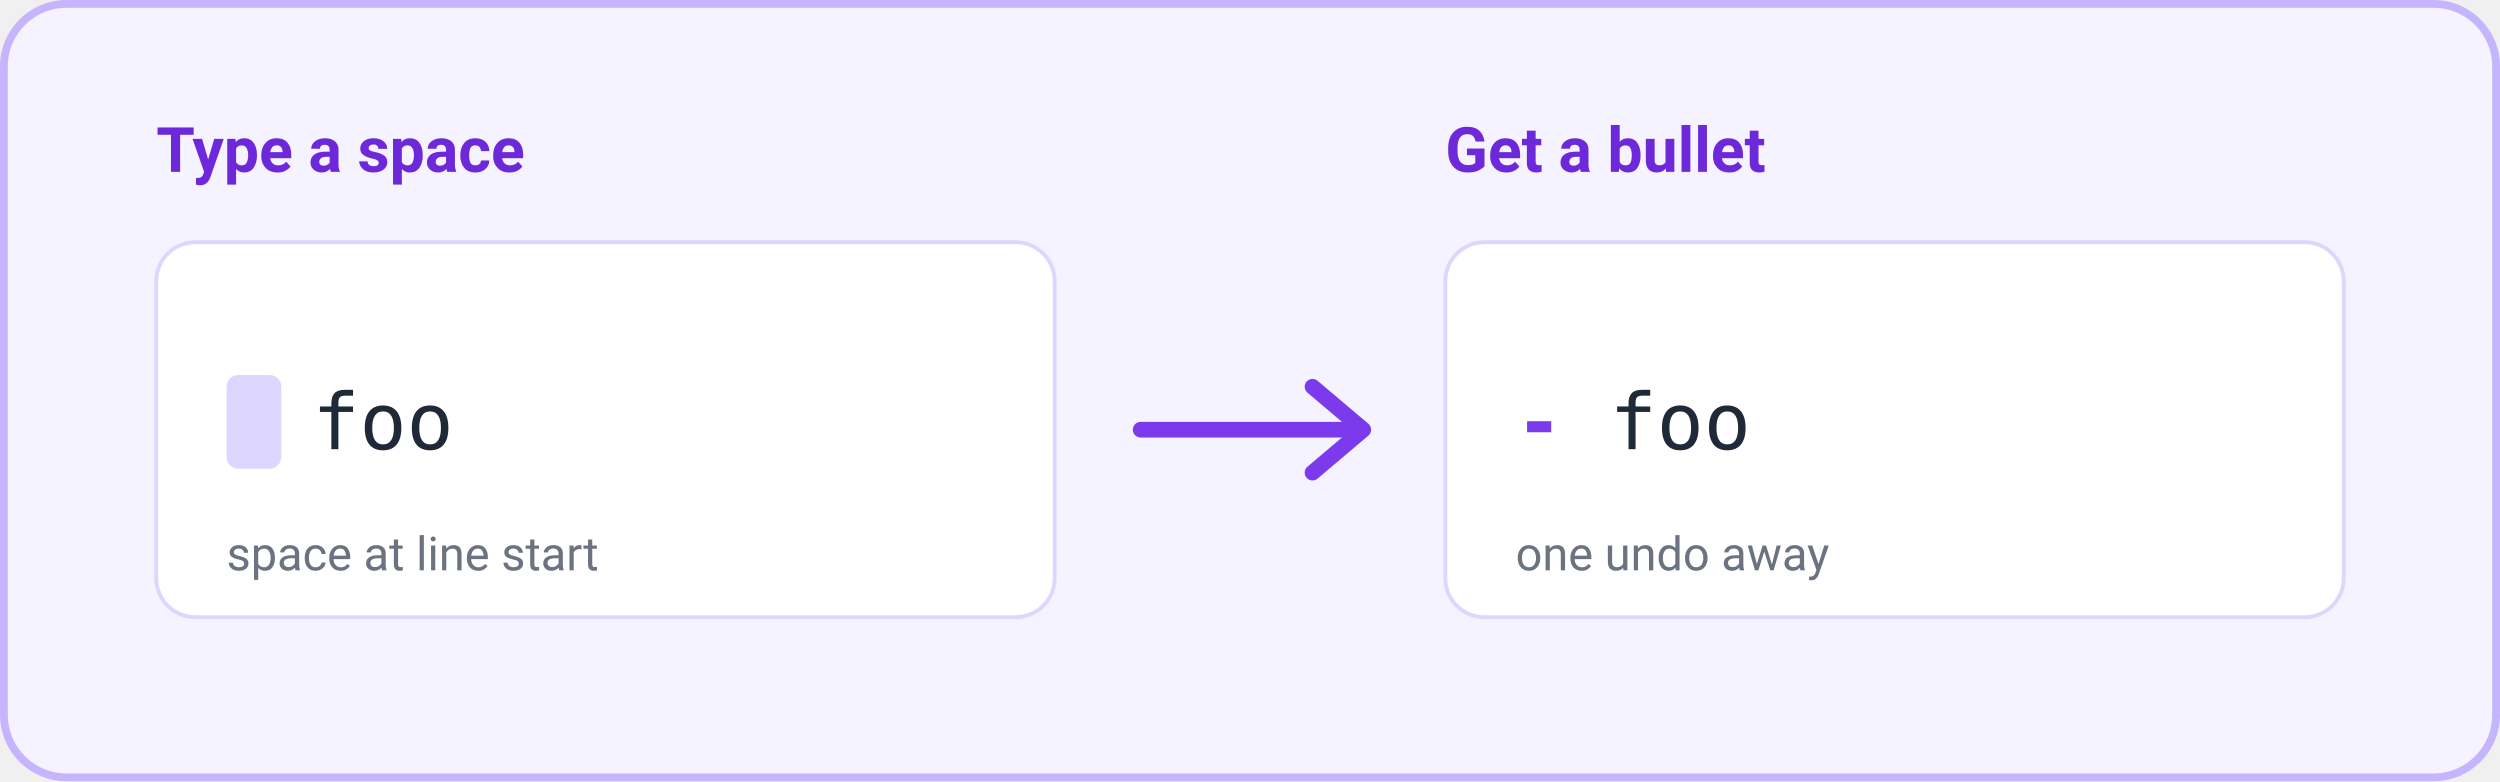
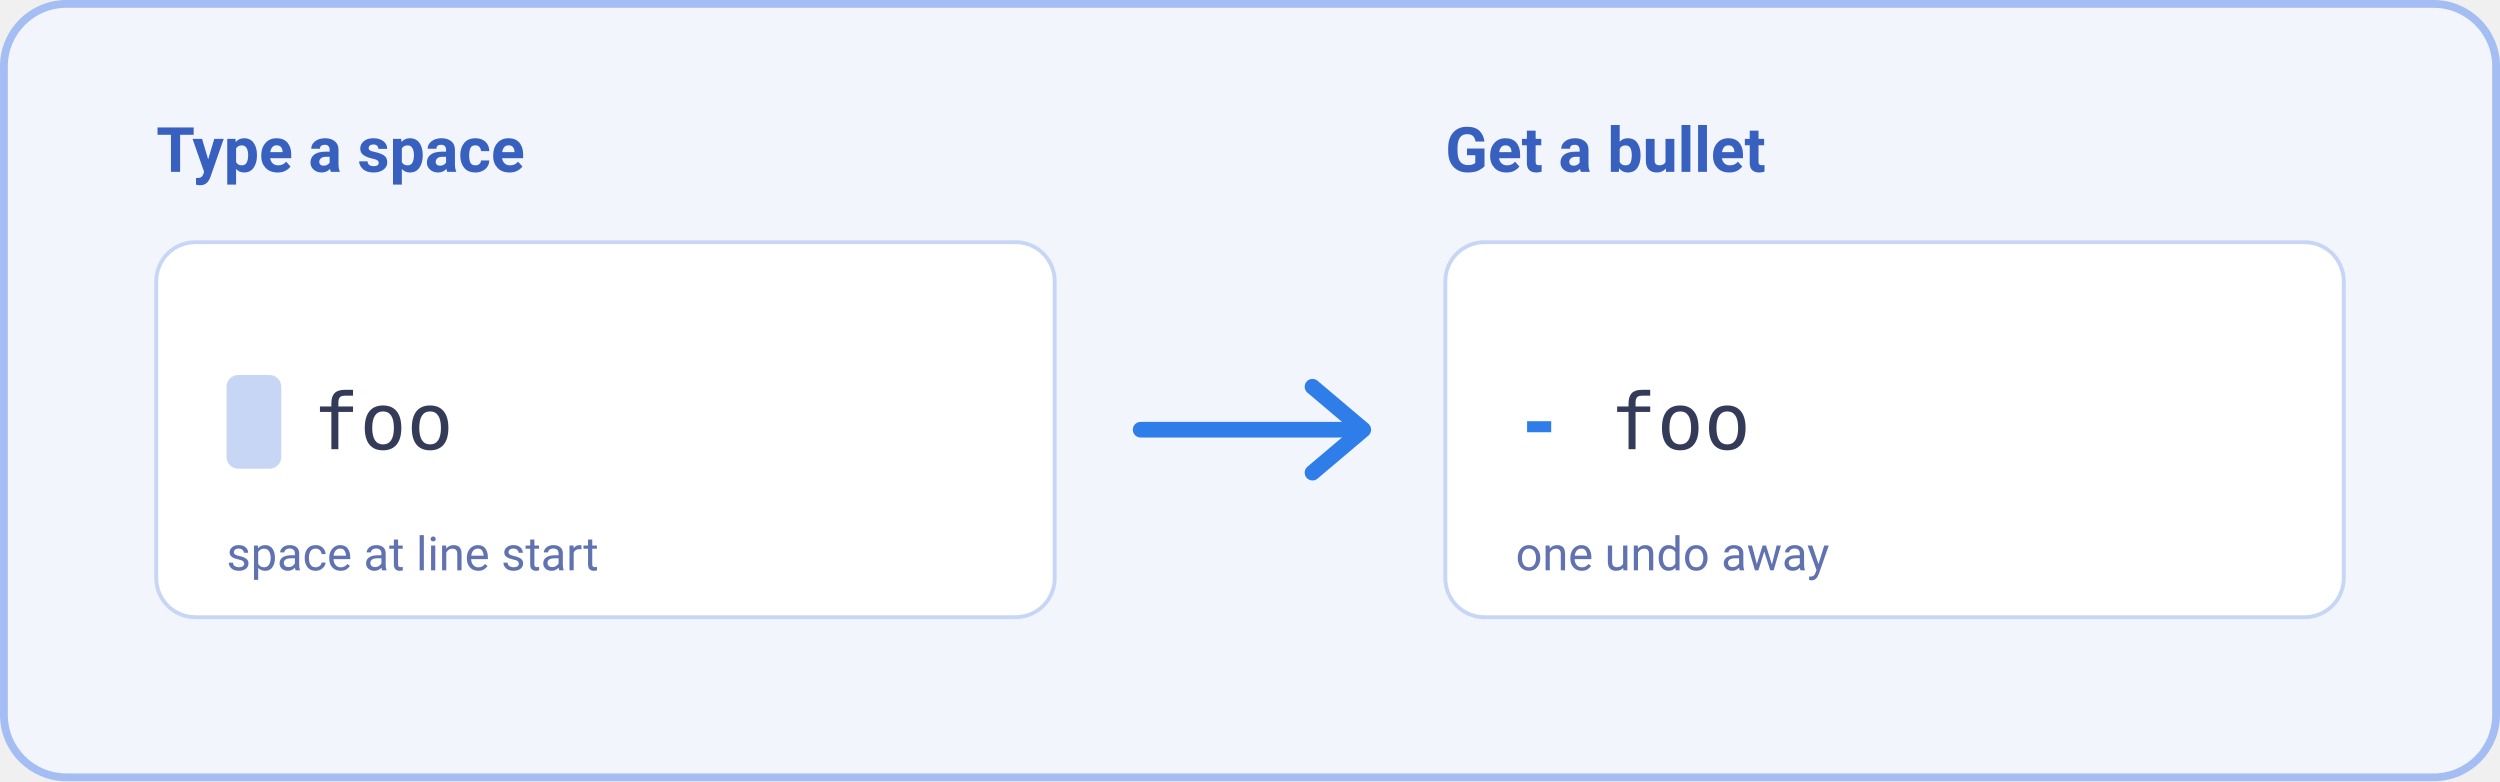
<svg xmlns="http://www.w3.org/2000/svg" viewBox="0 0 640 200" role="img" aria-label="Auto bullet: a space at the start of a line becomes a bullet" font-family="system-ui, -apple-system, &quot;Segoe UI&quot;, Roboto, sans-serif">
-   <style>@media (prefers-color-scheme: dark){.f1f2937{fill:#e6edf3} .f6b7280{fill:#9ca3af} .f6d28d9{fill:#c4b5fd} .f7c3aed{fill:#c4b5fd} .fddd6fe{fill:#3b2a6b} .ff5f3ff{fill:#1b1530} .fffffff{fill:#0d1117} .s7c3aed{stroke:#c4b5fd} .sc4b5fd{stroke:#6d28d9} .sddd6fe{stroke:#3b2a6b}}</style>
-   <rect class="ff5f3ff sc4b5fd" x="1" y="1" width="638" height="198" rx="16" fill="#f5f3ff" stroke="#c4b5fd" stroke-width="2" />
-   <text class="f6d28d9" x="40" y="44" font-size="16" font-weight="600" fill="#6d28d9">Type a space</text>
-   <rect class="fffffff sddd6fe" x="40" y="62" width="230" height="96" rx="10" fill="#ffffff" stroke="#ddd6fe" />
-   <rect class="fddd6fe" x="58" y="96" width="14" height="24" rx="3" fill="#ddd6fe" />
-   <text class="f1f2937" x="80" y="115" font-size="20" fill="#1f2937" font-family="ui-monospace, SFMono-Regular, Menlo, Consolas, monospace">foo</text>
-   <text class="f6b7280" x="58" y="146" font-size="12" fill="#6b7280">space at line start</text>
+   <style>@media (prefers-color-scheme: dark){.f1f2937{fill:#c0caf5} .f6b7280{fill:#9aa5ce} .f6d28d9{fill:#7aa2f7} .f7c3aed{fill:#7aa2f7} .fddd6fe{fill:#3b4261} .ff5f3ff{fill:#1f2335} .fffffff{fill:#1a1b26} .s7c3aed{stroke:#7aa2f7} .sc4b5fd{stroke:#3d59a1} .sddd6fe{stroke:#3b4261}}</style>
+   <rect class="ff5f3ff sc4b5fd" x="1" y="1" width="638" height="198" rx="16" fill="#f2f5fc" stroke="#a4bdf2" stroke-width="2" />
+   <text class="f6d28d9" x="40" y="44" font-size="16" font-weight="600" fill="#3760bf">Type a space</text>
+   <rect class="fffffff sddd6fe" x="40" y="62" width="230" height="96" rx="10" fill="#ffffff" stroke="#c8d6f5" />
+   <rect class="fddd6fe" x="58" y="96" width="14" height="24" rx="3" fill="#c8d6f5" />
+   <text class="f1f2937" x="80" y="115" font-size="20" fill="#343b58" font-family="ui-monospace, SFMono-Regular, Menlo, Consolas, monospace">foo</text>
+   <text class="f6b7280" x="58" y="146" font-size="12" fill="#6172b0">space at line start</text>
  <g transform="translate(292 110)">
-     <path class="s7c3aed" d="M0 0 h56" stroke="#7c3aed" stroke-width="4" stroke-linecap="round" />
-     <path class="s7c3aed" d="M44 -11 l13 11 -13 11" fill="none" stroke="#7c3aed" stroke-width="4" stroke-linecap="round" stroke-linejoin="round" />
+     <path class="s7c3aed" d="M0 0 h56" stroke="#2e7de9" stroke-width="4" stroke-linecap="round" />
+     <path class="s7c3aed" d="M44 -11 l13 11 -13 11" fill="none" stroke="#2e7de9" stroke-width="4" stroke-linecap="round" stroke-linejoin="round" />
  </g>
-   <text class="f6d28d9" x="370" y="44" font-size="16" font-weight="600" fill="#6d28d9">Get a bullet</text>
-   <rect class="fffffff sddd6fe" x="370" y="62" width="230" height="96" rx="10" fill="#ffffff" stroke="#ddd6fe" />
-   <text class="f1f2937" x="388" y="115" font-size="20" fill="#1f2937" font-family="ui-monospace, SFMono-Regular, Menlo, Consolas, monospace">
-     <tspan class="f7c3aed" fill="#7c3aed" font-weight="700">-</tspan> foo</text>
-   <text class="f6b7280" x="388" y="146" font-size="12" fill="#6b7280">one undo away</text>
+   <text class="f6d28d9" x="370" y="44" font-size="16" font-weight="600" fill="#3760bf">Get a bullet</text>
+   <rect class="fffffff sddd6fe" x="370" y="62" width="230" height="96" rx="10" fill="#ffffff" stroke="#c8d6f5" />
+   <text class="f1f2937" x="388" y="115" font-size="20" fill="#343b58" font-family="ui-monospace, SFMono-Regular, Menlo, Consolas, monospace">
+     <tspan class="f7c3aed" fill="#2e7de9" font-weight="700">-</tspan> foo</text>
+   <text class="f6b7280" x="388" y="146" font-size="12" fill="#6172b0">one undo away</text>
</svg>
